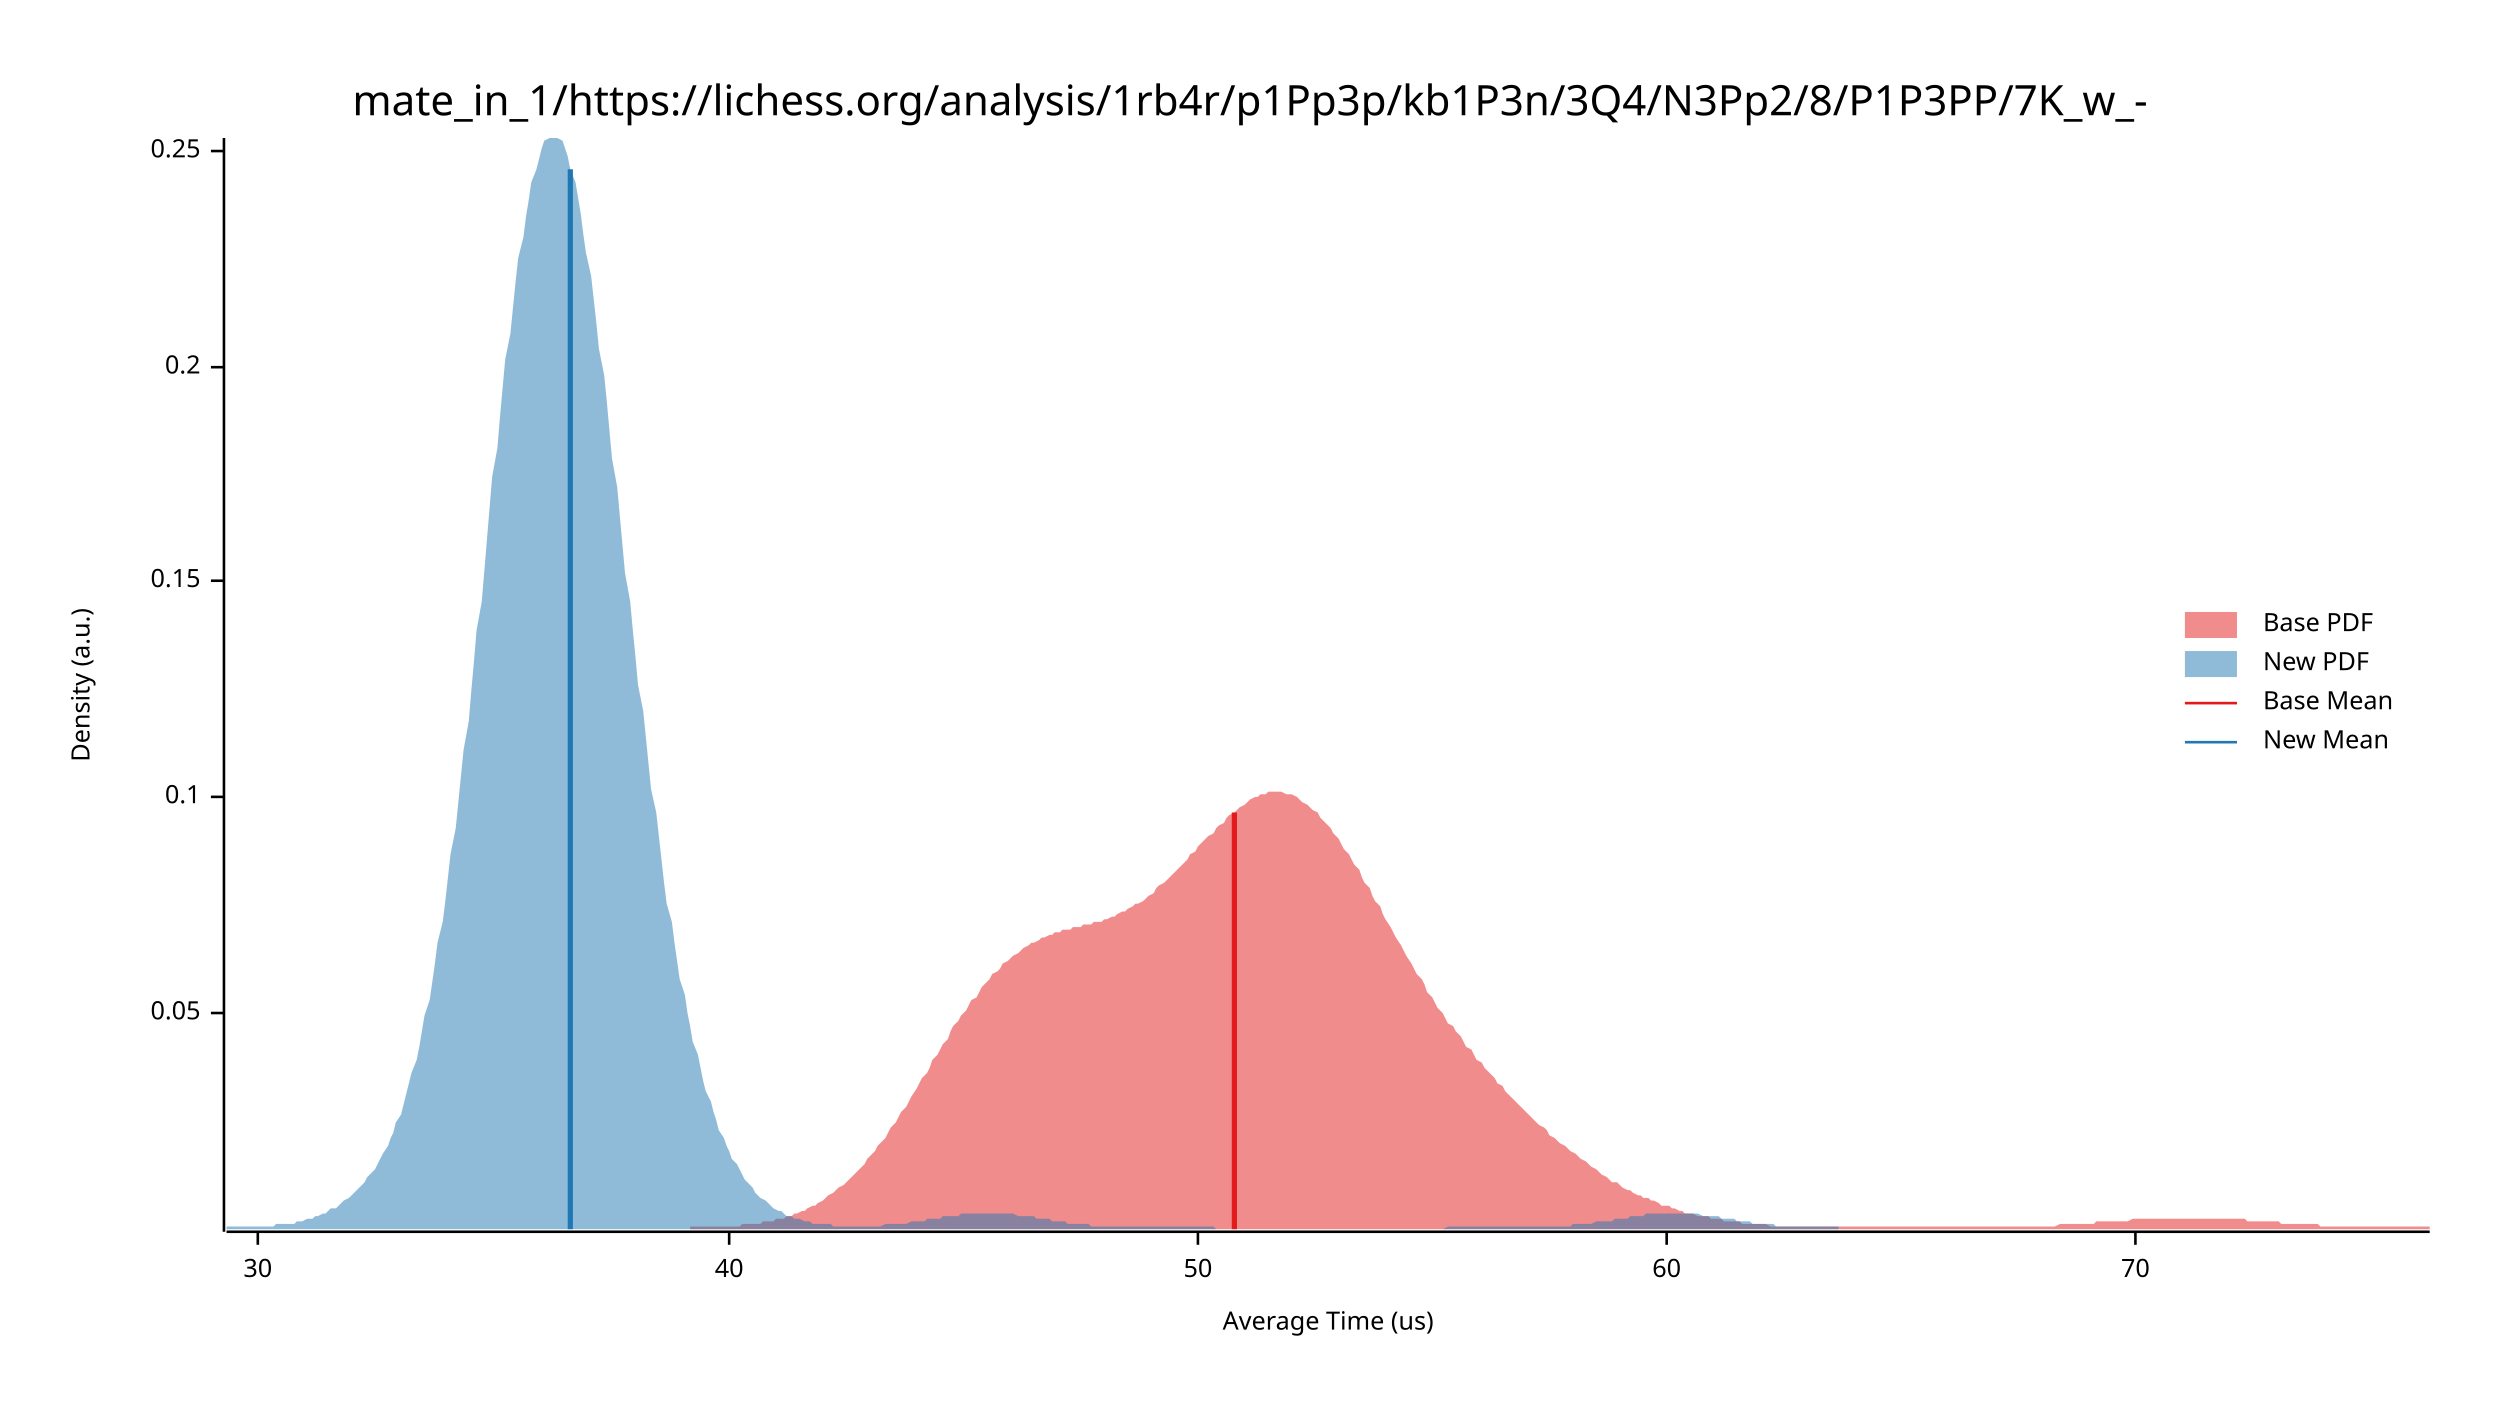
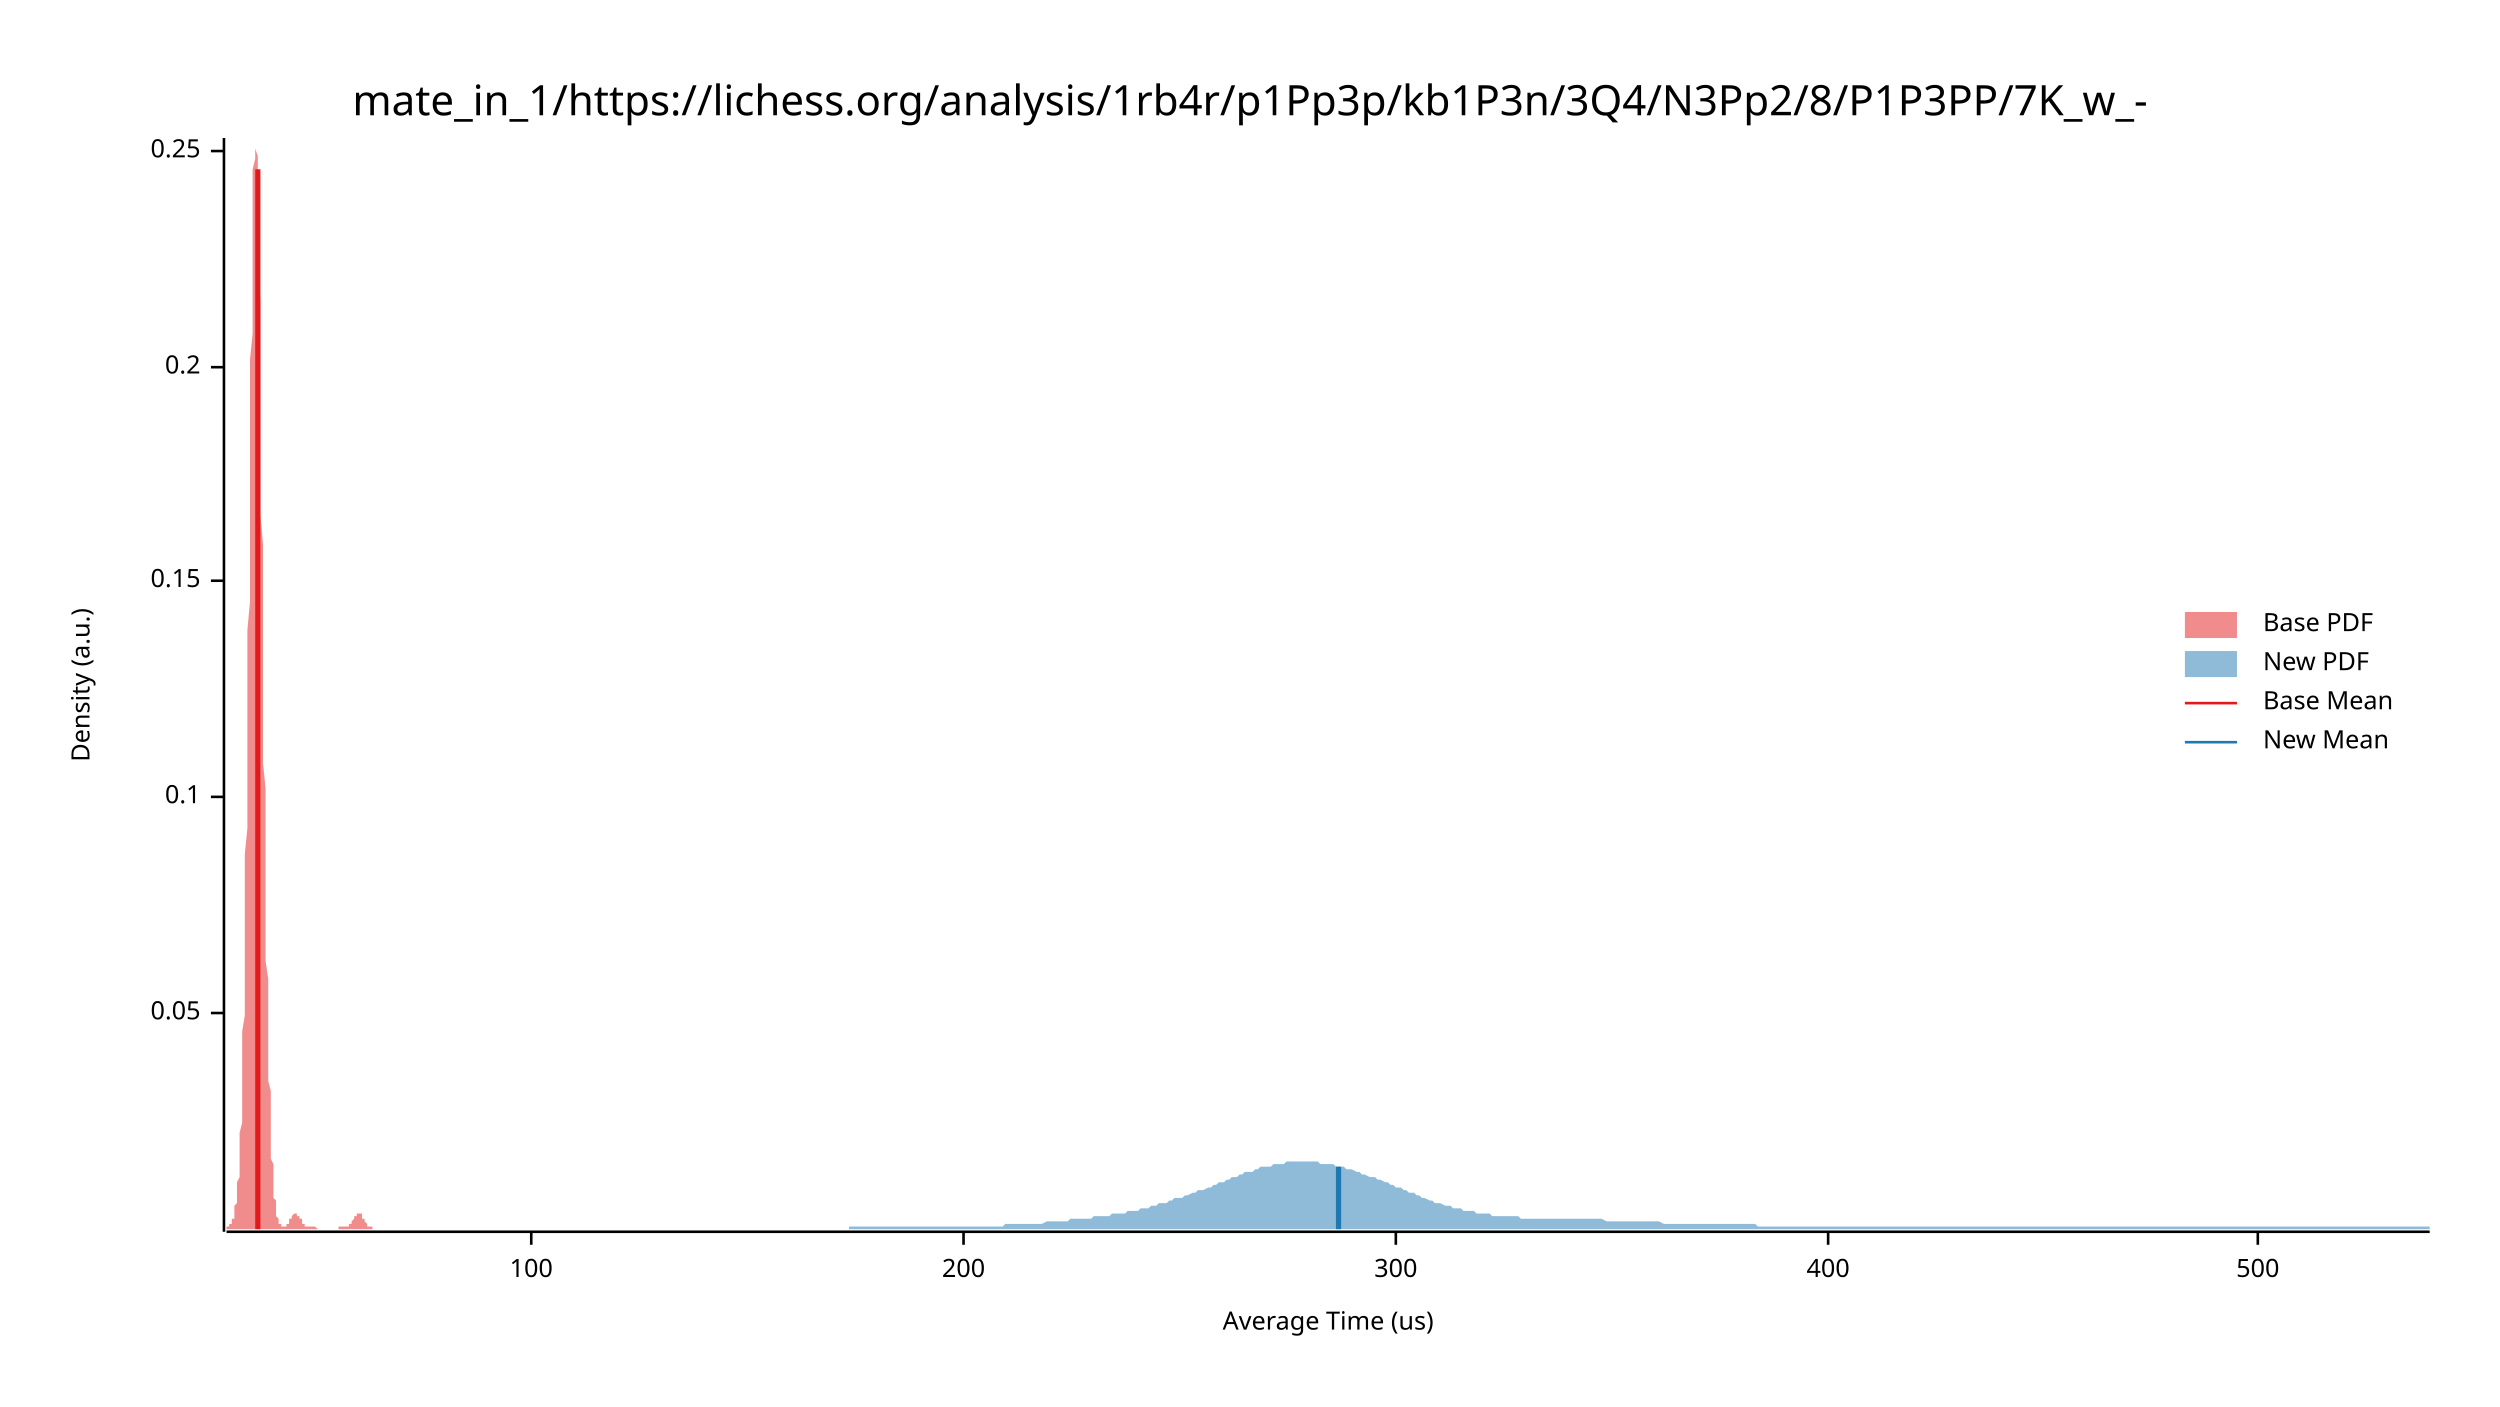
<svg xmlns="http://www.w3.org/2000/svg" width="960" height="540" viewBox="0 0 960 540">
  <text x="480" y="32" dy="0.76em" text-anchor="middle" font-family="sans-serif" font-size="16.129" opacity="1" fill="#000000">
mate_in_1/https://lichess.org/analysis/1rb4r/p1Pp3p/kb1P3n/3Q4/N3Pp2/8/P1P3PP/7K_w_-
</text>
  <text x="27" y="263" dy="0.76em" text-anchor="middle" font-family="sans-serif" font-size="9.677" opacity="1" fill="#000000" transform="rotate(270, 27, 263)">
Density (a.u.)
</text>
  <text x="510" y="513" dy="-0.5ex" text-anchor="middle" font-family="sans-serif" font-size="9.677" opacity="1" fill="#000000">
Average Time (us)
</text>
  <polyline fill="none" opacity="1" stroke="#000000" stroke-width="1" points="86,53 86,473 " />
  <text x="77" y="389" dy="0.5ex" text-anchor="end" font-family="sans-serif" font-size="9.677" opacity="1" fill="#000000">
0.05
</text>
  <polyline fill="none" opacity="1" stroke="#000000" stroke-width="1" points="81,389 86,389 " />
  <text x="77" y="306" dy="0.5ex" text-anchor="end" font-family="sans-serif" font-size="9.677" opacity="1" fill="#000000">
0.1
</text>
  <polyline fill="none" opacity="1" stroke="#000000" stroke-width="1" points="81,306 86,306 " />
  <text x="77" y="223" dy="0.5ex" text-anchor="end" font-family="sans-serif" font-size="9.677" opacity="1" fill="#000000">
0.15
</text>
  <polyline fill="none" opacity="1" stroke="#000000" stroke-width="1" points="81,223 86,223 " />
  <text x="77" y="141" dy="0.5ex" text-anchor="end" font-family="sans-serif" font-size="9.677" opacity="1" fill="#000000">
0.2
</text>
  <polyline fill="none" opacity="1" stroke="#000000" stroke-width="1" points="81,141 86,141 " />
  <text x="77" y="58" dy="0.5ex" text-anchor="end" font-family="sans-serif" font-size="9.677" opacity="1" fill="#000000">
0.25
</text>
  <polyline fill="none" opacity="1" stroke="#000000" stroke-width="1" points="81,58 86,58 " />
  <polyline fill="none" opacity="1" stroke="#000000" stroke-width="1" points="87,473 933,473 " />
-   <text x="99" y="483" dy="0.76em" text-anchor="middle" font-family="sans-serif" font-size="9.677" opacity="1" fill="#000000">
- 30
+   <text x="204" y="483" dy="0.76em" text-anchor="middle" font-family="sans-serif" font-size="9.677" opacity="1" fill="#000000">
+ 100
</text>
-   <polyline fill="none" opacity="1" stroke="#000000" stroke-width="1" points="99,473 99,478 " />
-   <text x="280" y="483" dy="0.76em" text-anchor="middle" font-family="sans-serif" font-size="9.677" opacity="1" fill="#000000">
- 40
+   <polyline fill="none" opacity="1" stroke="#000000" stroke-width="1" points="204,473 204,478 " />
+   <text x="370" y="483" dy="0.76em" text-anchor="middle" font-family="sans-serif" font-size="9.677" opacity="1" fill="#000000">
+ 200
</text>
-   <polyline fill="none" opacity="1" stroke="#000000" stroke-width="1" points="280,473 280,478 " />
-   <text x="460" y="483" dy="0.76em" text-anchor="middle" font-family="sans-serif" font-size="9.677" opacity="1" fill="#000000">
- 50
+   <polyline fill="none" opacity="1" stroke="#000000" stroke-width="1" points="370,473 370,478 " />
+   <text x="536" y="483" dy="0.76em" text-anchor="middle" font-family="sans-serif" font-size="9.677" opacity="1" fill="#000000">
+ 300
</text>
-   <polyline fill="none" opacity="1" stroke="#000000" stroke-width="1" points="460,473 460,478 " />
-   <text x="640" y="483" dy="0.76em" text-anchor="middle" font-family="sans-serif" font-size="9.677" opacity="1" fill="#000000">
- 60
+   <polyline fill="none" opacity="1" stroke="#000000" stroke-width="1" points="536,473 536,478 " />
+   <text x="702" y="483" dy="0.76em" text-anchor="middle" font-family="sans-serif" font-size="9.677" opacity="1" fill="#000000">
+ 400
</text>
-   <polyline fill="none" opacity="1" stroke="#000000" stroke-width="1" points="640,473 640,478 " />
-   <text x="820" y="483" dy="0.76em" text-anchor="middle" font-family="sans-serif" font-size="9.677" opacity="1" fill="#000000">
- 70
+   <polyline fill="none" opacity="1" stroke="#000000" stroke-width="1" points="702,473 702,478 " />
+   <text x="867" y="483" dy="0.76em" text-anchor="middle" font-family="sans-serif" font-size="9.677" opacity="1" fill="#000000">
+ 500
</text>
-   <polyline fill="none" opacity="1" stroke="#000000" stroke-width="1" points="820,473 820,478 " />
-   <polygon opacity="0.5" fill="#E31A1C" points="265,471 266,471 267,471 269,471 270,471 271,471 273,471 274,471 275,471 277,471 278,471 280,471 281,471 282,471 284,471 285,470 286,470 288,470 289,470 290,470 292,470 293,469 294,469 296,469 297,469 298,468 300,468 301,468 302,467 304,467 305,466 306,466 308,465 309,465 310,464 312,463 313,463 314,462 316,461 317,460 318,459 320,458 321,457 322,456 324,455 325,454 326,453 328,451 329,450 330,449 332,447 333,445 334,444 336,442 337,440 338,439 340,437 341,435 342,433 344,431 345,429 346,427 348,425 349,423 350,421 352,418 353,416 354,414 356,412 357,410 358,407 360,405 361,403 362,401 364,399 365,396 366,394 368,392 369,390 371,388 372,386 373,384 375,383 376,381 377,379 379,377 380,376 381,374 383,373 384,372 385,370 387,369 388,368 389,367 391,366 392,365 393,364 395,363 396,362 397,362 399,361 400,360 401,360 403,359 404,359 405,358 407,358 408,357 409,357 411,357 412,356 413,356 415,356 416,355 417,355 419,355 420,354 421,354 423,354 424,353 425,353 427,352 428,352 429,351 431,350 432,350 433,349 435,348 436,347 437,347 439,346 440,345 441,344 443,343 444,341 445,340 447,339 448,338 449,337 451,335 452,334 453,333 455,331 456,330 457,328 459,327 460,325 461,324 463,322 464,321 466,320 467,318 468,317 470,316 471,314 472,313 474,312 475,311 476,310 478,309 479,308 480,307 482,306 483,306 484,305 486,305 487,304 488,304 490,304 491,304 492,304 494,305 495,305 496,305 498,306 499,307 500,308 502,309 503,310 504,311 506,312 507,314 508,315 510,317 511,318 512,320 514,322 515,324 516,326 518,328 519,330 520,332 522,334 523,337 524,339 526,341 527,344 528,346 530,348 531,351 532,353 534,356 535,358 536,360 538,363 539,365 540,367 542,370 543,372 544,374 546,376 547,378 548,381 550,383 551,385 552,387 554,389 555,391 556,393 558,394 559,396 561,398 562,400 563,402 565,403 566,405 567,407 569,408 570,410 571,411 573,413 574,414 575,416 577,417 578,419 579,420 581,422 582,423 583,424 585,426 586,427 587,428 589,430 590,431 591,432 593,433 594,434 595,436 597,437 598,438 599,439 601,440 602,441 603,442 605,443 606,444 607,445 609,446 610,447 611,448 613,449 614,450 615,451 617,452 618,453 619,454 621,454 622,455 623,456 625,457 626,457 627,458 629,459 630,459 631,460 633,460 634,461 635,461 637,462 638,463 639,463 641,463 642,464 643,464 645,465 646,465 647,466 649,466 650,466 652,467 653,467 654,467 656,467 657,468 658,468 660,468 661,468 662,469 664,469 665,469 666,469 668,469 669,470 670,470 672,470 673,470 674,470 676,470 677,470 678,470 680,471 681,471 682,471 684,471 685,471 686,471 688,471 689,471 690,471 692,471 693,471 694,471 696,471 697,471 698,471 700,471 701,471 702,471 704,471 705,471 706,471 708,471 709,471 710,471 712,471 713,471 714,471 716,471 717,471 718,471 720,471 721,471 722,471 724,471 725,471 726,471 728,471 729,471 730,471 732,471 733,471 734,471 736,471 737,471 738,471 740,471 741,471 742,471 744,471 745,471 747,471 748,471 749,471 751,471 752,471 753,471 755,471 756,471 757,471 759,471 760,471 761,471 763,471 764,471 765,471 767,471 768,471 769,471 771,471 772,471 773,471 775,471 776,471 777,471 779,471 780,471 781,471 783,471 784,471 785,471 787,471 788,471 789,471 791,470 792,470 793,470 795,470 796,470 797,470 799,470 800,470 801,470 803,470 804,470 805,469 807,469 808,469 809,469 811,469 812,469 813,469 815,469 816,469 817,469 819,468 820,468 821,468 823,468 824,468 825,468 827,468 828,468 829,468 831,468 832,468 833,468 835,468 836,468 837,468 839,468 840,468 842,468 843,468 844,468 846,468 847,468 848,468 850,468 851,468 852,468 854,468 855,468 856,468 858,468 859,468 860,468 862,468 863,469 864,469 866,469 867,469 868,469 870,469 871,469 872,469 874,469 875,469 876,470 878,470 879,470 880,470 882,470 883,470 884,470 886,470 887,470 888,470 890,470 891,471 892,471 894,471 895,471 896,471 898,471 899,471 900,471 902,471 903,471 904,471 906,471 907,471 908,471 910,471 911,471 912,471 914,471 915,471 916,471 918,471 919,471 920,471 922,471 923,471 924,471 926,471 927,471 928,471 930,471 931,471 933,471 933,472 265,472 " />
-   <polygon opacity="0.5" fill="#1F78B4" points="87,471 88,471 89,471 90,471 91,471 93,471 94,471 95,471 96,471 98,471 99,471 100,471 101,471 103,471 104,471 105,471 106,470 108,470 109,470 110,470 111,470 113,470 114,469 115,469 116,469 118,468 119,468 120,468 121,467 122,467 124,466 125,466 126,465 127,464 129,464 130,463 131,462 132,461 134,460 135,459 136,458 137,457 139,455 140,454 141,452 142,451 144,449 145,447 146,445 147,443 149,440 150,437 151,435 152,431 154,428 155,424 156,420 157,416 158,412 160,407 161,402 162,396 163,390 165,384 166,377 167,370 168,362 170,354 171,346 172,337 173,328 175,318 176,308 177,298 178,288 180,277 181,265 182,254 183,242 185,231 186,219 187,207 188,195 189,183 191,172 192,160 193,149 194,138 196,128 197,118 198,108 199,99 201,91 202,83 203,77 204,70 206,65 207,61 208,57 209,54 211,53 212,53 213,53 214,53 216,54 217,57 218,60 219,65 221,70 222,76 223,82 224,90 225,97 227,106 228,115 229,124 230,134 232,144 233,154 234,165 235,176 237,187 238,198 239,209 240,220 242,231 243,242 244,252 245,263 247,273 248,283 249,293 250,303 252,312 253,321 254,330 255,339 256,347 258,354 259,362 260,369 261,376 263,382 264,389 265,394 266,400 268,405 269,410 270,415 271,419 273,423 274,427 275,430 276,434 278,437 279,440 280,442 281,445 283,447 284,449 285,451 286,453 288,455 289,456 290,458 291,459 292,460 294,461 295,462 296,463 297,464 299,465 300,465 301,466 302,467 304,467 305,468 306,468 307,468 309,469 310,469 311,469 312,470 314,470 315,470 316,470 317,470 319,470 320,471 321,471 322,471 324,471 325,471 326,471 327,471 328,471 330,471 331,471 332,471 333,471 335,471 336,471 337,471 338,471 340,470 341,470 342,470 343,470 345,470 346,470 347,470 348,470 350,469 351,469 352,469 353,469 355,469 356,468 357,468 358,468 359,468 361,468 362,467 363,467 364,467 366,467 367,467 368,467 369,466 371,466 372,466 373,466 374,466 376,466 377,466 378,466 379,466 381,466 382,466 383,466 384,466 386,466 387,466 388,466 389,466 391,467 392,467 393,467 394,467 395,467 397,467 398,468 399,468 400,468 402,468 403,468 404,469 405,469 407,469 408,469 409,469 410,470 412,470 413,470 414,470 415,470 417,470 418,470 419,471 420,471 422,471 423,471 424,471 425,471 426,471 428,471 429,471 430,471 431,471 433,471 434,471 435,471 436,471 438,471 439,471 440,471 441,471 443,471 444,471 445,471 446,471 448,471 449,471 450,471 451,471 453,471 454,471 455,471 456,471 458,471 459,471 460,471 461,471 462,471 464,471 465,471 466,471 467,472 469,472 470,472 471,472 472,472 474,472 475,472 476,472 477,472 479,472 480,472 481,472 482,472 484,472 485,472 486,472 487,472 489,472 490,472 491,472 492,472 494,472 495,472 496,472 497,472 498,472 500,472 501,472 502,472 503,472 505,472 506,472 507,472 508,472 510,472 511,472 512,472 513,472 515,472 516,472 517,472 518,472 520,472 521,472 522,472 523,472 525,472 526,472 527,472 528,472 529,472 531,472 532,472 533,472 534,472 536,472 537,472 538,472 539,472 541,472 542,472 543,472 544,472 546,472 547,472 548,472 549,472 551,472 552,472 553,472 554,472 556,471 557,471 558,471 559,471 561,471 562,471 563,471 564,471 565,471 567,471 568,471 569,471 570,471 572,471 573,471 574,471 575,471 577,471 578,471 579,471 580,471 582,471 583,471 584,471 585,471 587,471 588,471 589,471 590,471 592,471 593,471 594,471 595,471 596,471 598,471 599,471 600,471 601,471 603,471 604,470 605,470 606,470 608,470 609,470 610,470 611,470 613,469 614,469 615,469 616,469 618,469 619,469 620,468 621,468 623,468 624,468 625,468 626,467 628,467 629,467 630,467 631,467 632,466 634,466 635,466 636,466 637,466 639,466 640,466 641,466 642,466 644,466 645,466 646,466 647,466 649,466 650,466 651,466 652,466 654,467 655,467 656,467 657,467 659,467 660,467 661,468 662,468 663,468 665,468 666,468 667,469 668,469 670,469 671,469 672,469 673,470 675,470 676,470 677,470 678,470 680,470 681,470 682,471 683,471 685,471 686,471 687,471 688,471 690,471 691,471 692,471 693,471 695,471 696,471 697,471 698,471 699,471 701,471 702,471 703,471 704,471 706,471 706,472 87,472 " />
-   <polyline fill="none" opacity="1" stroke="#E31A1C" stroke-width="2" points="474,472 474,312 " />
-   <polyline fill="none" opacity="1" stroke="#1F78B4" stroke-width="2" points="219,472 219,65 " />
+   <polyline fill="none" opacity="1" stroke="#000000" stroke-width="1" points="867,473 867,478 " />
+   <polygon opacity="0.5" fill="#E31A1C" points="87,471 87,471 87,471 87,471 87,471 87,471 87,471 87,471 87,471 88,471 88,471 88,471 88,471 88,471 88,471 88,471 88,470 88,470 89,470 89,470 89,470 89,470 89,469 89,469 89,469 89,468 89,468 90,468 90,467 90,467 90,466 90,466 90,465 90,464 90,464 90,463 91,462 91,461 91,460 91,459 91,458 91,457 91,455 91,454 92,452 92,451 92,449 92,447 92,445 92,443 92,440 92,437 92,435 93,431 93,428 93,424 93,420 93,416 93,412 93,407 93,402 93,396 94,390 94,384 94,377 94,370 94,362 94,354 94,346 94,337 94,328 95,318 95,308 95,298 95,288 95,277 95,265 95,254 95,242 96,231 96,219 96,207 96,195 96,183 96,172 96,160 96,149 96,138 97,128 97,118 97,108 97,99 97,91 97,83 97,77 97,70 97,65 98,61 98,57 98,54 98,53 98,53 98,53 98,53 98,54 98,57 99,60 99,65 99,70 99,76 99,82 99,90 99,97 99,106 100,115 100,124 100,134 100,144 100,154 100,165 100,176 100,187 100,198 101,209 101,220 101,231 101,242 101,252 101,263 101,273 101,283 101,293 102,303 102,312 102,321 102,330 102,339 102,347 102,354 102,362 102,369 103,376 103,382 103,389 103,394 103,400 103,405 103,410 103,415 104,419 104,423 104,427 104,430 104,434 104,437 104,440 104,442 104,445 105,447 105,449 105,451 105,453 105,455 105,456 105,458 105,459 105,460 106,461 106,462 106,463 106,464 106,465 106,465 106,466 106,467 106,467 107,468 107,468 107,468 107,469 107,469 107,469 107,470 107,470 108,470 108,470 108,470 108,470 108,471 108,471 108,471 108,471 108,471 109,471 109,471 109,471 109,471 109,471 109,471 109,471 109,471 109,471 110,471 110,471 110,470 110,470 110,470 110,470 110,470 110,470 110,470 111,470 111,469 111,469 111,469 111,469 111,469 111,468 111,468 112,468 112,468 112,468 112,467 112,467 112,467 112,467 112,467 112,467 113,466 113,466 113,466 113,466 113,466 113,466 113,466 113,466 113,466 114,466 114,466 114,466 114,466 114,466 114,466 114,466 114,466 114,467 115,467 115,467 115,467 115,467 115,467 115,468 115,468 115,468 116,468 116,468 116,469 116,469 116,469 116,469 116,469 116,470 116,470 117,470 117,470 117,470 117,470 117,470 117,471 117,471 117,471 117,471 118,471 118,471 118,471 118,471 118,471 118,471 118,471 118,471 118,471 119,471 119,471 119,471 119,471 119,471 119,471 119,471 119,471 120,471 120,471 120,471 120,471 120,471 120,471 120,471 120,471 120,471 121,471 121,471 121,471 121,471 121,471 121,471 121,471 121,471 121,471 122,472 122,472 122,472 122,472 122,472 122,472 122,472 122,472 122,472 123,472 123,472 123,472 123,472 123,472 123,472 123,472 123,472 124,472 124,472 124,472 124,472 124,472 124,472 124,472 124,472 124,472 125,472 125,472 125,472 125,472 125,472 125,472 125,472 125,472 125,472 126,472 126,472 126,472 126,472 126,472 126,472 126,472 126,472 126,472 127,472 127,472 127,472 127,472 127,472 127,472 127,472 127,472 127,472 128,472 128,472 128,472 128,472 128,472 128,472 128,472 128,472 129,472 129,472 129,472 129,472 129,472 129,472 129,472 129,472 129,472 130,472 130,471 130,471 130,471 130,471 130,471 130,471 130,471 130,471 131,471 131,471 131,471 131,471 131,471 131,471 131,471 131,471 131,471 132,471 132,471 132,471 132,471 132,471 132,471 132,471 132,471 133,471 133,471 133,471 133,471 133,471 133,471 133,471 133,471 133,471 134,471 134,471 134,471 134,471 134,471 134,470 134,470 134,470 134,470 135,470 135,470 135,470 135,469 135,469 135,469 135,469 135,469 135,469 136,468 136,468 136,468 136,468 136,468 136,467 136,467 136,467 137,467 137,467 137,466 137,466 137,466 137,466 137,466 137,466 137,466 138,466 138,466 138,466 138,466 138,466 138,466 138,466 138,466 138,466 139,466 139,467 139,467 139,467 139,467 139,467 139,467 139,468 139,468 140,468 140,468 140,468 140,469 140,469 140,469 140,469 140,469 141,470 141,470 141,470 141,470 141,470 141,470 141,470 141,471 141,471 142,471 142,471 142,471 142,471 142,471 142,471 142,471 142,471 142,471 143,471 143,471 143,471 143,471 143,471 143,471 143,471 143,471 143,471 143,472 87,472 " />
+   <polygon opacity="0.5" fill="#1F78B4" points="326,471 328,471 329,471 330,471 331,471 332,471 334,471 335,471 336,471 337,471 338,471 340,471 341,471 342,471 343,471 345,471 346,471 347,471 348,471 349,471 351,471 352,471 353,471 354,471 355,471 357,471 358,471 359,471 360,471 362,471 363,471 364,471 365,471 366,471 368,471 369,471 370,471 371,471 372,471 374,471 375,471 376,471 377,471 379,471 380,471 381,471 382,471 383,471 385,471 386,470 387,470 388,470 390,470 391,470 392,470 393,470 394,470 396,470 397,470 398,470 399,470 400,470 402,469 403,469 404,469 405,469 407,469 408,469 409,469 410,469 411,468 413,468 414,468 415,468 416,468 417,468 419,468 420,467 421,467 422,467 424,467 425,467 426,467 427,466 428,466 430,466 431,466 432,466 433,465 434,465 436,465 437,465 438,464 439,464 441,464 442,463 443,463 444,463 445,462 447,462 448,462 449,461 450,461 451,460 453,460 454,460 455,459 456,459 458,458 459,458 460,457 461,457 462,457 464,456 465,456 466,455 467,455 468,454 470,454 471,453 472,453 473,452 475,452 476,451 477,451 478,450 479,450 481,450 482,449 483,449 484,448 485,448 487,448 488,448 489,447 490,447 492,447 493,447 494,446 495,446 496,446 498,446 499,446 500,446 501,446 502,446 504,446 505,446 506,446 507,447 509,447 510,447 511,447 512,447 513,448 515,448 516,448 517,449 518,449 519,449 521,450 522,450 523,451 524,451 526,452 527,452 528,452 529,453 530,453 532,454 533,454 534,455 535,455 536,456 538,456 539,457 540,457 541,458 543,458 544,459 545,459 546,460 547,460 549,461 550,461 551,462 552,462 553,462 555,463 556,463 557,463 558,464 560,464 561,464 562,465 563,465 564,465 566,465 567,466 568,466 569,466 571,466 572,466 573,467 574,467 575,467 577,467 578,467 579,467 580,467 581,467 583,467 584,468 585,468 586,468 588,468 589,468 590,468 591,468 592,468 594,468 595,468 596,468 597,468 598,468 600,468 601,468 602,468 603,468 605,468 606,468 607,468 608,468 609,468 611,468 612,468 613,468 614,468 615,468 617,469 618,469 619,469 620,469 622,469 623,469 624,469 625,469 626,469 628,469 629,469 630,469 631,469 632,469 634,469 635,469 636,469 637,469 639,470 640,470 641,470 642,470 643,470 645,470 646,470 647,470 648,470 649,470 651,470 652,470 653,470 654,470 656,470 657,470 658,470 659,470 660,470 662,470 663,470 664,470 665,470 666,470 668,470 669,470 670,470 671,470 673,470 674,470 675,471 676,471 677,471 679,471 680,471 681,471 682,471 683,471 685,471 686,471 687,471 688,471 690,471 691,471 692,471 693,471 694,471 696,471 697,471 698,471 699,471 700,471 702,471 703,471 704,471 705,471 707,471 708,471 709,471 710,471 711,471 713,471 714,471 715,471 716,471 717,471 719,471 720,471 721,471 722,471 724,471 725,471 726,471 727,471 728,471 730,471 731,471 732,471 733,471 734,471 736,471 737,471 738,471 739,471 741,471 742,471 743,471 744,471 745,471 747,471 748,471 749,471 750,471 752,471 753,471 754,471 755,471 756,471 758,471 759,471 760,471 761,471 762,471 764,471 765,471 766,471 767,471 769,471 770,471 771,471 772,471 773,471 775,471 776,471 777,471 778,471 779,471 781,471 782,471 783,471 784,471 786,471 787,471 788,471 789,471 790,471 792,471 793,471 794,471 795,471 796,471 798,471 799,471 800,471 801,471 803,471 804,471 805,471 806,471 807,471 809,471 810,471 811,471 812,471 813,471 815,471 816,471 817,471 818,471 820,471 821,471 822,471 823,471 824,471 826,471 827,471 828,471 829,471 830,471 832,471 833,471 834,471 835,471 837,471 838,471 839,471 840,471 841,471 843,471 844,471 845,471 846,471 847,471 849,471 850,471 851,471 852,471 854,471 855,471 856,471 857,471 858,471 860,471 861,471 862,471 863,471 864,471 866,471 867,471 868,471 869,471 871,471 872,471 873,471 874,471 875,471 877,471 878,471 879,471 880,471 881,471 883,471 884,471 885,471 886,471 888,471 889,471 890,471 891,471 892,471 894,471 895,471 896,471 897,471 898,471 900,471 901,471 902,471 903,471 905,471 906,471 907,471 908,471 909,471 911,471 912,471 913,471 914,471 915,471 917,471 918,471 919,471 920,471 922,471 923,471 924,471 925,471 926,471 928,471 929,471 930,471 931,471 933,471 933,472 326,472 " />
+   <polyline fill="none" opacity="1" stroke="#E31A1C" stroke-width="2" points="99,472 99,65 " />
+   <polyline fill="none" opacity="1" stroke="#1F78B4" stroke-width="2" points="514,472 514,448 " />
  <text x="869" y="235" dy="0.76em" text-anchor="start" font-family="sans-serif" font-size="9.677" opacity="1" fill="#000000">
Base PDF
</text>
  <text x="869" y="250" dy="0.76em" text-anchor="start" font-family="sans-serif" font-size="9.677" opacity="1" fill="#000000">
New PDF
</text>
  <text x="869" y="265" dy="0.76em" text-anchor="start" font-family="sans-serif" font-size="9.677" opacity="1" fill="#000000">
Base Mean
</text>
  <text x="869" y="280" dy="0.76em" text-anchor="start" font-family="sans-serif" font-size="9.677" opacity="1" fill="#000000">
New Mean
</text>
  <rect x="839" y="235" width="20" height="10" opacity="0.5" fill="#E31A1C" stroke="none" />
  <rect x="839" y="250" width="20" height="10" opacity="0.5" fill="#1F78B4" stroke="none" />
  <polyline fill="none" opacity="1" stroke="#E31A1C" stroke-width="1" points="839,270 859,270 " />
  <polyline fill="none" opacity="1" stroke="#1F78B4" stroke-width="1" points="839,285 859,285 " />
</svg>
